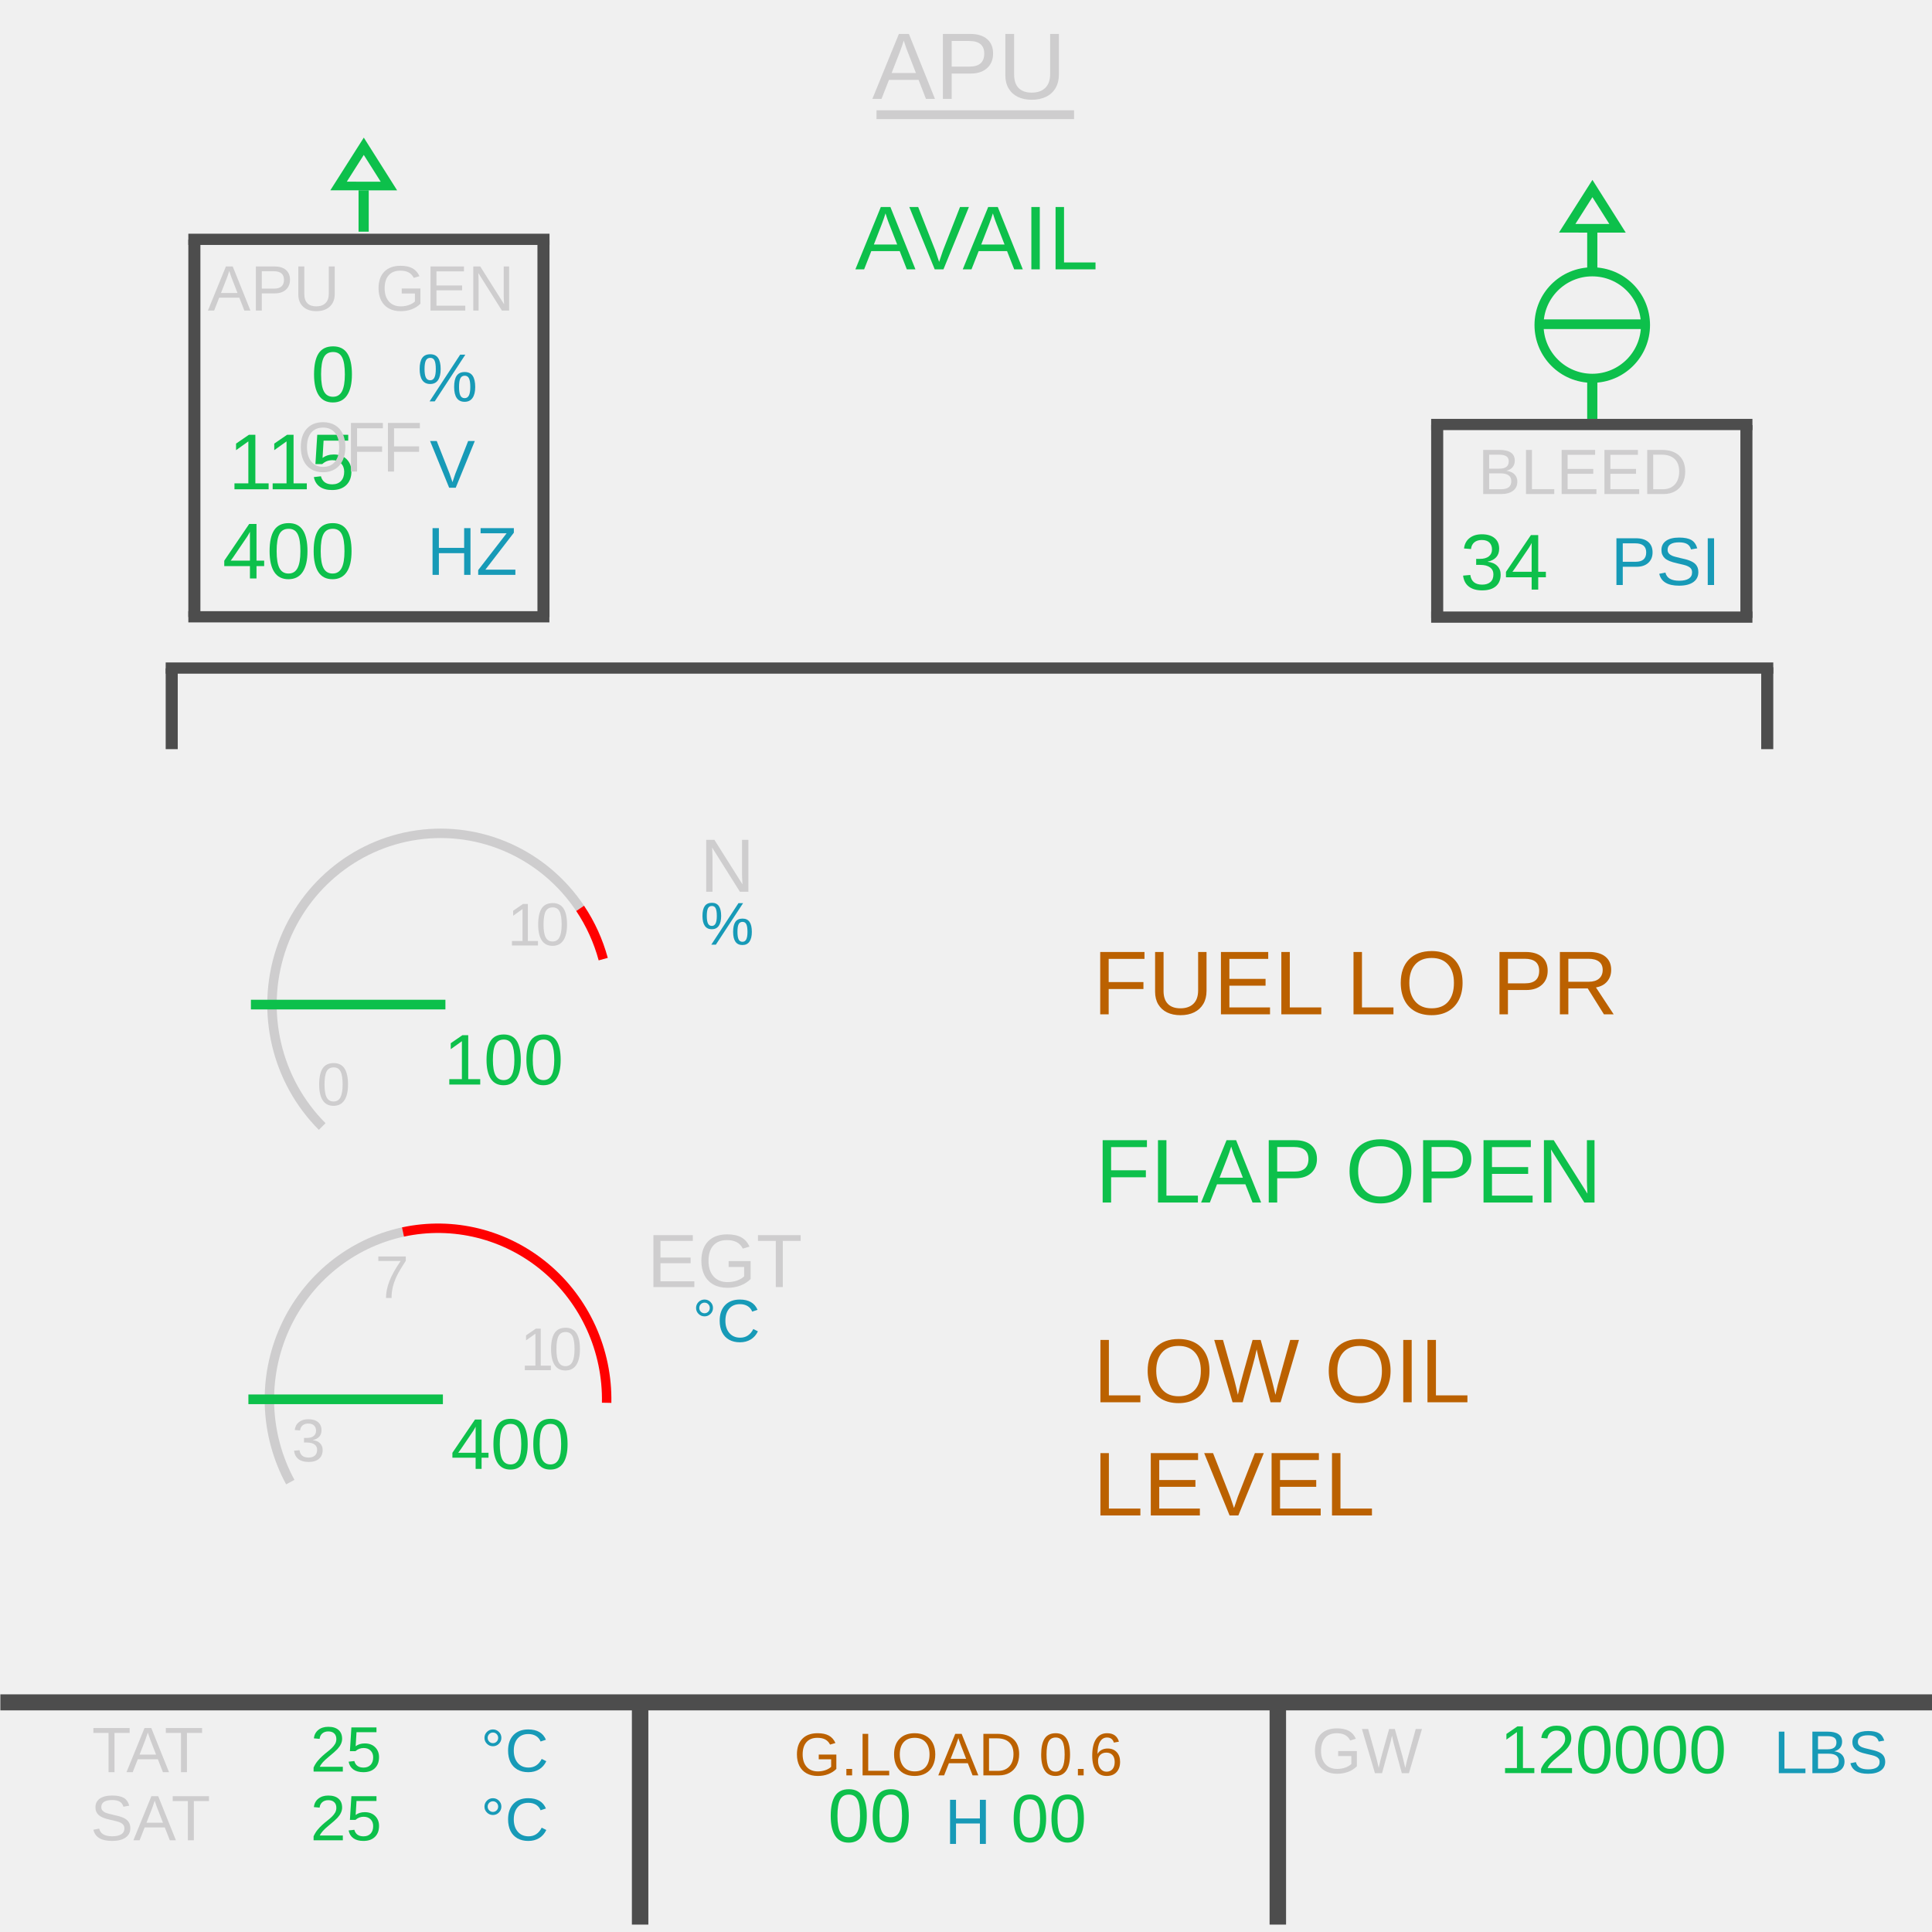
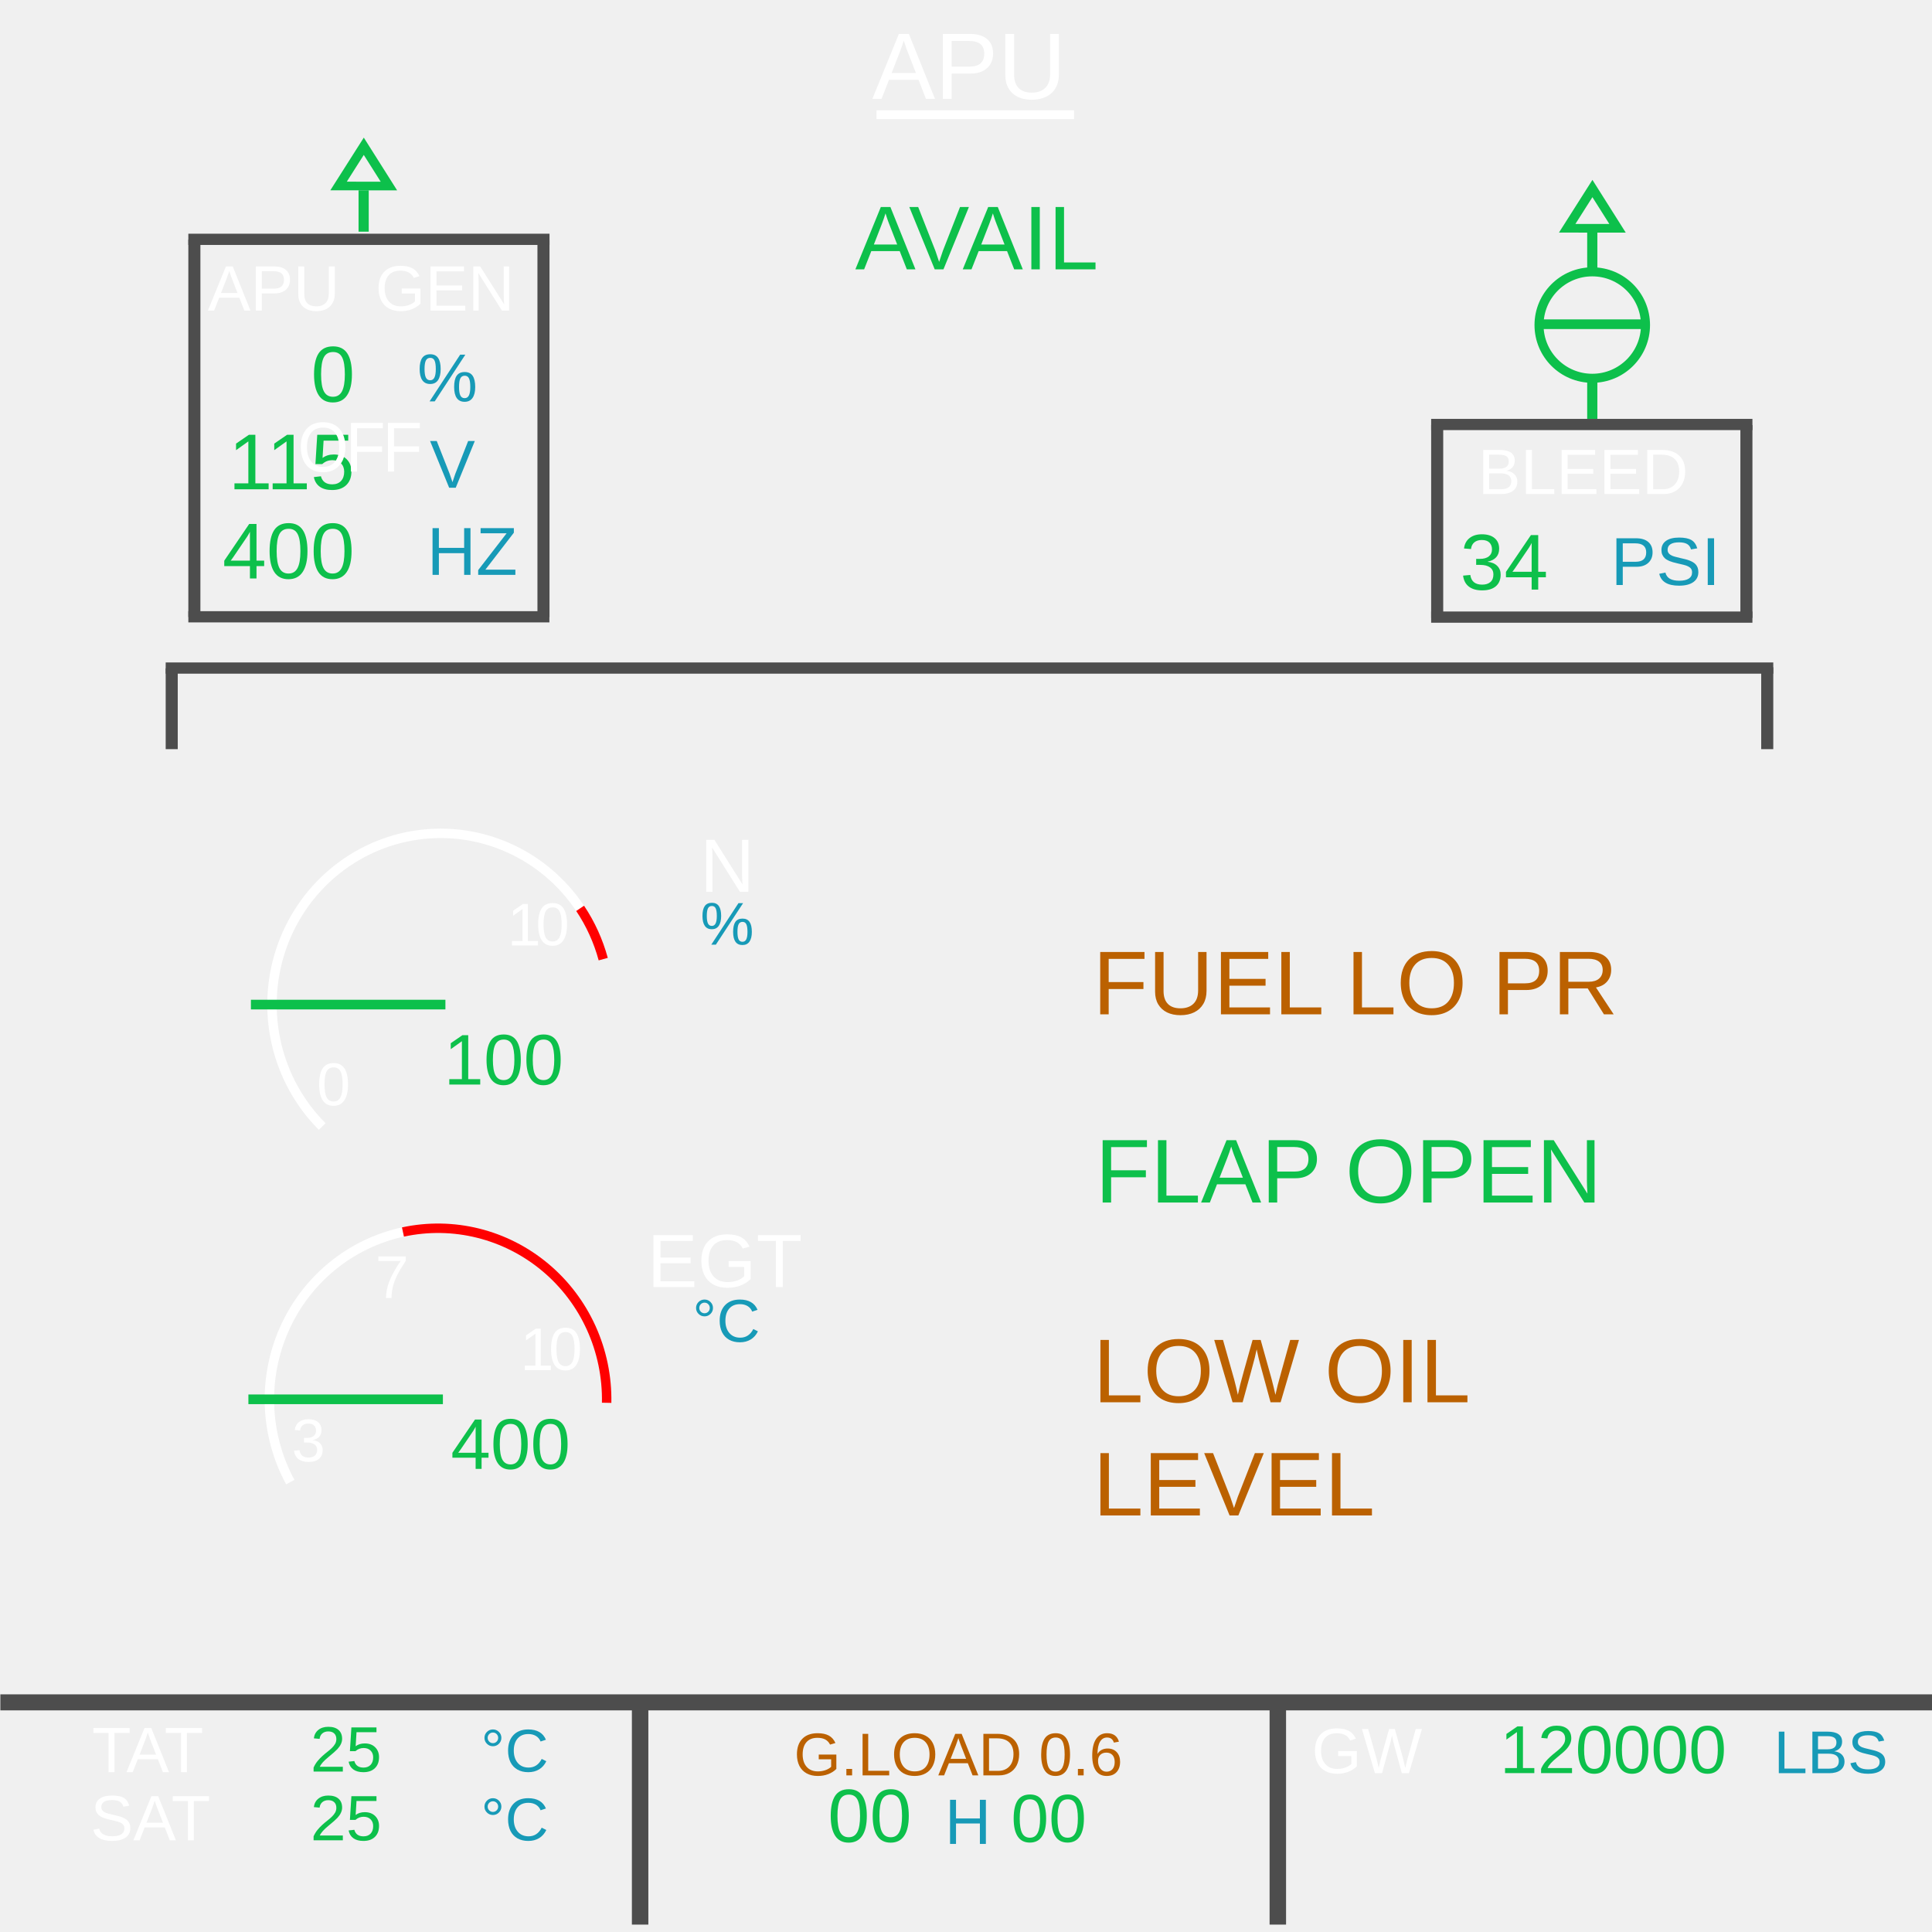
<svg xmlns="http://www.w3.org/2000/svg" width="1024pt" height="1024pt" viewBox="0 0 1024 1024" version="1.1" id="svg2">
  <defs id="defs373" />
  <g id="g913">
    <rect y="898.036" x="0.192" height="8.497" width="1023.902" id="rect3952" style="fill:#4d4d4d;fill-opacity:1" />
    <rect y="902.733" x="334.912" height="117.34" width="8.725" id="rect3956" style="fill:#4d4d4d;fill-opacity:1" />
    <rect style="fill:#4d4d4d;fill-opacity:1" id="rect4168" width="8.725" height="117.34" x="672.912" y="902.733" />
  </g>
  <text xml:space="preserve" style="font-style:normal;font-weight:normal;line-height:0%;font-family:'Liberation Sans';letter-spacing:0px;word-spacing:0px;fill:#179ab7;fill-opacity:1;stroke:none;stroke-width:1px;stroke-linecap:butt;stroke-linejoin:miter;stroke-opacity:1" x="500.752" y="977.318" id="text6232">
    <tspan id="tspan3726-1-4-5-7" x="500.752" y="977.318" style="font-style:normal;font-variant:normal;font-weight:normal;font-stretch:normal;font-size:34px;line-height:1.25;font-family:'Liberation Sans';-inkscape-font-specification:'Liberation Sans';fill:#179ab7;fill-opacity:1">H</tspan>
  </text>
  <text xml:space="preserve" style="font-style:normal;font-weight:normal;line-height:0%;font-family:'Liberation Sans';letter-spacing:0px;word-spacing:0px;fill:#179ab7;fill-opacity:1;stroke:none;stroke-width:1px;stroke-linecap:butt;stroke-linejoin:miter;stroke-opacity:1" x="254.868" y="938.986" id="text6233">
    <tspan id="tspan3726-1-4-5-3" x="254.868" y="938.986" style="font-style:normal;font-variant:normal;font-weight:normal;font-stretch:normal;font-size:32px;line-height:1.25;font-family:'Liberation Sans';-inkscape-font-specification:'Liberation Sans';fill:#179ab7;fill-opacity:1">°C</tspan>
  </text>
  <text xml:space="preserve" style="font-style:normal;font-weight:normal;line-height:0%;font-family:'Liberation Sans';letter-spacing:0px;word-spacing:0px;fill:#179ab7;fill-opacity:1;stroke:none;stroke-width:1px;stroke-linecap:butt;stroke-linejoin:miter;stroke-opacity:1" x="940.18" y="939.824" id="GW-weight-unit">
    <tspan id="tspan3726-1-4-5-7-7" x="940.18" y="939.824" style="font-style:normal;font-variant:normal;font-weight:normal;font-stretch:normal;font-size:32px;line-height:1.25;font-family:'Liberation Sans';-inkscape-font-specification:'Liberation Sans';fill:#179ab7;fill-opacity:1">LBS</tspan>
  </text>
  <text xml:space="preserve" style="font-style:normal;font-weight:normal;line-height:0%;font-family:'Liberation Sans';letter-spacing:0px;word-spacing:0px;fill:#000000;fill-opacity:1;stroke:none;stroke-width:1px;stroke-linecap:butt;stroke-linejoin:miter;stroke-opacity:1" x="695.25" y="939.804" id="text3912">
-     <tspan id="tspan3914" x="695.25" y="939.804" style="font-style:normal;font-variant:normal;font-weight:normal;font-stretch:normal;font-size:34px;line-height:1.25;font-family:'Liberation Sans';-inkscape-font-specification:'Liberation Sans';fill:#cecdce">GW</tspan>
+     <tspan id="tspan3914" x="695.25" y="939.804" style="font-style:normal;font-variant:normal;font-weight:normal;font-stretch:normal;font-size:34px;line-height:1.25;font-family:'Liberation Sans';-inkscape-font-specification:'Liberation Sans';fill:#ffffff">GW</tspan>
  </text>
  <text xml:space="preserve" style="font-style:normal;font-weight:normal;line-height:0%;font-family:'Liberation Sans';letter-spacing:0px;word-spacing:0px;fill:#000000;fill-opacity:1;stroke:none;stroke-width:1px;stroke-linecap:butt;stroke-linejoin:miter;stroke-opacity:1" x="48.732" y="939.298" id="text6235">
-     <tspan id="tspan3914-9" x="48.732" y="939.298" style="font-style:normal;font-variant:normal;font-weight:normal;font-stretch:normal;font-size:34px;line-height:1.25;font-family:'Liberation Sans';-inkscape-font-specification:'Liberation Sans';fill:#cecdce">TAT</tspan>
+     <tspan id="tspan3914-9" x="48.732" y="939.298" style="font-style:normal;font-variant:normal;font-weight:normal;font-stretch:normal;font-size:34px;line-height:1.25;font-family:'Liberation Sans';-inkscape-font-specification:'Liberation Sans';fill:#ffffff">TAT</tspan>
  </text>
  <text xml:space="preserve" style="font-style:normal;font-weight:normal;line-height:0%;font-family:'Liberation Sans';letter-spacing:0px;word-spacing:0px;fill:#000000;fill-opacity:1;stroke:none;stroke-width:1px;stroke-linecap:butt;stroke-linejoin:miter;stroke-opacity:1" x="47.952" y="975.403" id="text6236">
-     <tspan id="tspan3914-9-4" x="47.952" y="975.403" style="font-style:normal;font-variant:normal;font-weight:normal;font-stretch:normal;font-size:34px;line-height:1.25;font-family:'Liberation Sans';-inkscape-font-specification:'Liberation Sans';fill:#cecdce">SAT</tspan>
+     <tspan id="tspan3914-9-4" x="47.952" y="975.403" style="font-style:normal;font-variant:normal;font-weight:normal;font-stretch:normal;font-size:34px;line-height:1.25;font-family:'Liberation Sans';-inkscape-font-specification:'Liberation Sans';fill:#ffffff">SAT</tspan>
  </text>
  <text xml:space="preserve" style="font-style:normal;font-weight:normal;line-height:0%;font-family:'Liberation Sans';text-align:end;letter-spacing:0px;word-spacing:0px;text-anchor:end;fill:#000000;fill-opacity:1;stroke:none;stroke-width:1px;stroke-linecap:butt;stroke-linejoin:miter;stroke-opacity:1" x="212.326" y="938.966" id="TAT">
    <tspan id="tspan5151-5-7-1" x="212.326" y="938.966" style="font-style:normal;font-variant:normal;font-weight:normal;font-stretch:normal;font-size:34px;line-height:1.25;font-family:'Liberation Sans';-inkscape-font-specification:'Liberation Sans';text-align:end;text-anchor:end;fill:#0dc04b">25</tspan>
  </text>
  <text xml:space="preserve" style="font-style:normal;font-weight:normal;line-height:0%;font-family:'Liberation Sans';text-align:end;letter-spacing:0px;word-spacing:0px;text-anchor:end;fill:#000000;fill-opacity:1;stroke:none;stroke-width:1px;stroke-linecap:butt;stroke-linejoin:miter;stroke-opacity:1" x="212.326" y="975.404" id="SAT">
    <tspan id="tspan5151-5-7-1-0" x="212.326" y="975.404" style="font-style:normal;font-variant:normal;font-weight:normal;font-stretch:normal;font-size:34px;line-height:1.25;font-family:'Liberation Sans';-inkscape-font-specification:'Liberation Sans';text-align:end;text-anchor:end;fill:#0dc04b">25</tspan>
  </text>
  <text xml:space="preserve" style="font-style:normal;font-weight:normal;line-height:0%;font-family:'Liberation Sans';text-align:end;letter-spacing:0px;word-spacing:0px;text-anchor:end;fill:#000000;fill-opacity:1;stroke:none;stroke-width:1px;stroke-linecap:butt;stroke-linejoin:miter;stroke-opacity:1" x="925.09" y="939.785" id="GW">
    <tspan id="tspan5151-5-7-1-9" x="925.09" y="939.785" style="font-style:normal;font-variant:normal;font-weight:normal;font-stretch:normal;font-size:36px;line-height:1.25;font-family:'Liberation Sans';-inkscape-font-specification:'Liberation Sans';text-align:end;text-anchor:end;fill:#0dc04b">120000</tspan>
  </text>
  <text id="text4170" y="975.424" x="254.868" style="font-style:normal;font-weight:normal;line-height:0%;font-family:'Liberation Sans';letter-spacing:0px;word-spacing:0px;fill:#179ab7;fill-opacity:1;stroke:none;stroke-width:1px;stroke-linecap:butt;stroke-linejoin:miter;stroke-opacity:1" xml:space="preserve">
    <tspan style="font-style:normal;font-variant:normal;font-weight:normal;font-stretch:normal;font-size:32px;line-height:1.25;font-family:'Liberation Sans';-inkscape-font-specification:'Liberation Sans';fill:#179ab7;fill-opacity:1" y="975.424" x="254.868" id="tspan4172">°C</tspan>
  </text>
  <text id="UTCh" y="976.252" x="465.991" style="font-style:normal;font-weight:normal;line-height:0%;font-family:'Liberation Sans';text-align:center;letter-spacing:0px;word-spacing:0px;text-anchor:middle;fill:#000000;fill-opacity:1;stroke:none;stroke-width:1px;stroke-linecap:butt;stroke-linejoin:miter;stroke-opacity:1" xml:space="preserve">
    <tspan style="font-style:normal;font-variant:normal;font-weight:normal;font-stretch:normal;font-size:40px;line-height:1.25;font-family:'Liberation Sans';-inkscape-font-specification:'Liberation Sans';text-align:center;text-anchor:middle;fill:#0dc04b" y="976.252" x="465.991" id="tspan4176">00</tspan>
  </text>
  <text xml:space="preserve" style="font-style:normal;font-weight:normal;line-height:0%;font-family:'Liberation Sans';text-align:center;letter-spacing:0px;word-spacing:0px;text-anchor:middle;fill:#000000;fill-opacity:1;stroke:none;stroke-width:1px;stroke-linecap:butt;stroke-linejoin:miter;stroke-opacity:1" x="512.932" y="940.985" id="GLoad">
    <tspan id="tspan861" x="512.932" y="940.985" style="font-style:normal;font-variant:normal;font-weight:normal;font-stretch:normal;font-size:32px;line-height:1.25;font-family:'Liberation Sans';-inkscape-font-specification:'Liberation Sans';text-align:center;text-anchor:middle;fill:#bb6100;fill-opacity:1">G.LOAD 0.6</tspan>
  </text>
  <text xml:space="preserve" style="font-style:normal;font-weight:normal;line-height:0%;font-family:'Liberation Sans';text-align:center;letter-spacing:0px;word-spacing:0px;text-anchor:middle;fill:#000000;fill-opacity:1;stroke:none;stroke-width:1px;stroke-linecap:butt;stroke-linejoin:miter;stroke-opacity:1" x="560.885" y="976.252" id="UTCm">
    <tspan id="tspan4180" x="560.885" y="976.252" style="font-style:normal;font-variant:normal;font-weight:normal;font-stretch:normal;font-size:36px;line-height:1.25;font-family:'Liberation Sans';-inkscape-font-specification:'Liberation Sans';text-align:center;text-anchor:middle;fill:#0dc04b">00</tspan>
  </text>
  <text xml:space="preserve" style="font-style:normal;font-weight:normal;line-height:0%;font-family:'Liberation Sans';letter-spacing:0px;word-spacing:0px;fill:#000000;fill-opacity:1;stroke:none;stroke-width:1px;stroke-linecap:butt;stroke-linejoin:miter;stroke-opacity:1" x="518.692" y="52.393" id="PageTitleAPU">
-     <tspan id="tspan3716" x="518.692" y="52.393" style="font-style:normal;font-variant:normal;font-weight:normal;font-stretch:normal;font-size:50px;line-height:1.25;font-family:'Liberation Sans';-inkscape-font-specification:'Liberation Sans';text-align:center;text-anchor:middle;fill:#cecdce">APU</tspan>
+     <tspan id="tspan3716" x="518.692" y="52.393" style="font-style:normal;font-variant:normal;font-weight:normal;font-stretch:normal;font-size:50px;line-height:1.25;font-family:'Liberation Sans';-inkscape-font-specification:'Liberation Sans';text-align:center;text-anchor:middle;fill:#ffffff">APU</tspan>
  </text>
-   <rect style="fill:#cecdce;fill-opacity:1" id="PageTitleAPU2" width="104.695" height="4.678" x="464.575" y="58.461" />
+   <rect style="fill:#ffffff;fill-opacity:1" id="PageTitleAPU2" width="104.695" height="4.678" x="464.575" y="58.461" />
  <text xml:space="preserve" style="font-style:normal;font-weight:normal;line-height:0%;font-family:'Liberation Sans';letter-spacing:0px;word-spacing:0px;fill:#000000;fill-opacity:1;stroke:none;stroke-width:1px;stroke-linecap:butt;stroke-linejoin:miter;stroke-opacity:1" x="196.372" y="164.61" id="APUGentext">
-     <tspan id="tspan3722" x="196.372" y="164.61" style="font-style:normal;font-variant:normal;font-weight:normal;font-stretch:normal;font-size:34px;line-height:1.25;font-family:'Liberation Sans';-inkscape-font-specification:'Liberation Sans';text-align:center;text-anchor:middle;fill:#cecdce">APU  GEN</tspan>
+     <tspan id="tspan3722" x="196.372" y="164.61" style="font-style:normal;font-variant:normal;font-weight:normal;font-stretch:normal;font-size:34px;line-height:1.25;font-family:'Liberation Sans';-inkscape-font-specification:'Liberation Sans';text-align:center;text-anchor:middle;fill:#ffffff">APU  GEN</tspan>
  </text>
  <text xml:space="preserve" style="font-style:normal;font-weight:normal;line-height:0%;font-family:'Liberation Sans';letter-spacing:0px;word-spacing:0px;fill:#179ab7;fill-opacity:1;stroke:none;stroke-width:1px;stroke-linecap:butt;stroke-linejoin:miter;stroke-opacity:1" x="221.142" y="212.746" id="text3724">
    <tspan id="tspan3726" x="221.142" y="212.746" style="font-style:normal;font-variant:normal;font-weight:normal;font-stretch:normal;font-size:36px;line-height:1.25;font-family:'Liberation Sans';-inkscape-font-specification:'Liberation Sans';fill:#179ab7;fill-opacity:1">%</tspan>
  </text>
  <text xml:space="preserve" style="font-style:normal;font-weight:normal;line-height:0%;font-family:'Liberation Sans';letter-spacing:0px;word-spacing:0px;fill:#179ab7;fill-opacity:1;stroke:none;stroke-width:1px;stroke-linecap:butt;stroke-linejoin:miter;stroke-opacity:1" x="227.796" y="258.512" id="text3728">
    <tspan id="tspan3730" x="227.796" y="258.512" style="font-style:normal;font-variant:normal;font-weight:normal;font-stretch:normal;font-size:36px;line-height:1.25;font-family:'Liberation Sans';-inkscape-font-specification:'Liberation Sans';fill:#179ab7;fill-opacity:1">V</tspan>
  </text>
  <text xml:space="preserve" style="font-style:normal;font-weight:normal;line-height:0%;font-family:'Liberation Sans';letter-spacing:0px;word-spacing:0px;fill:#179ab7;fill-opacity:1;stroke:none;stroke-width:1px;stroke-linecap:butt;stroke-linejoin:miter;stroke-opacity:1" x="226.305" y="304.678" id="text3732">
    <tspan id="tspan3734" x="226.305" y="304.678" style="font-style:normal;font-variant:normal;font-weight:normal;font-stretch:normal;font-size:36px;line-height:1.25;font-family:'Liberation Sans';-inkscape-font-specification:'Liberation Sans';fill:#179ab7;fill-opacity:1">HZ</tspan>
  </text>
  <text xml:space="preserve" style="font-style:normal;font-weight:normal;line-height:0%;font-family:'Liberation Sans';letter-spacing:0px;word-spacing:0px;fill:#179ab7;fill-opacity:1;stroke:none;stroke-width:1px;stroke-linecap:butt;stroke-linejoin:miter;stroke-opacity:1" x="371.18" y="500.702" id="text3724-2">
    <tspan id="tspan3726-1" x="371.18" y="500.702" style="font-style:normal;font-variant:normal;font-weight:normal;font-stretch:normal;font-size:32px;line-height:1.25;font-family:'Liberation Sans';-inkscape-font-specification:'Liberation Sans';fill:#179ab7;fill-opacity:1">%</tspan>
  </text>
  <text xml:space="preserve" style="font-style:normal;font-weight:normal;line-height:0%;font-family:'Liberation Sans';letter-spacing:0px;word-spacing:0px;fill:#000000;fill-opacity:1;stroke:none;stroke-width:1px;stroke-linecap:butt;stroke-linejoin:miter;stroke-opacity:1" x="371.026" y="472.651" id="text3754">
-     <tspan id="tspan3756" x="371.026" y="472.651" style="font-style:normal;font-variant:normal;font-weight:normal;font-stretch:normal;font-size:40px;line-height:1.25;font-family:'Liberation Sans';-inkscape-font-specification:'Liberation Sans';fill:#cecdce">N</tspan>
+     <tspan id="tspan3756" x="371.026" y="472.651" style="font-style:normal;font-variant:normal;font-weight:normal;font-stretch:normal;font-size:40px;line-height:1.25;font-family:'Liberation Sans';-inkscape-font-specification:'Liberation Sans';fill:#ffffff">N</tspan>
  </text>
  <text xml:space="preserve" style="font-style:normal;font-weight:normal;line-height:0%;font-family:'Liberation Sans';letter-spacing:0px;word-spacing:0px;fill:#000000;fill-opacity:1;stroke:none;stroke-width:1px;stroke-linecap:butt;stroke-linejoin:miter;stroke-opacity:1" x="343.047" y="682.175" id="text3754-8">
-     <tspan id="tspan3756-0" x="343.047" y="682.175" style="font-style:normal;font-variant:normal;font-weight:normal;font-stretch:normal;font-size:40px;line-height:1.25;font-family:'Liberation Sans';-inkscape-font-specification:'Liberation Sans';fill:#cecdce">EGT</tspan>
+     <tspan id="tspan3756-0" x="343.047" y="682.175" style="font-style:normal;font-variant:normal;font-weight:normal;font-stretch:normal;font-size:40px;line-height:1.25;font-family:'Liberation Sans';-inkscape-font-specification:'Liberation Sans';fill:#ffffff">EGT</tspan>
  </text>
  <text xml:space="preserve" style="font-style:normal;font-weight:normal;line-height:0%;font-family:'Liberation Sans';letter-spacing:0px;word-spacing:0px;fill:#179ab7;fill-opacity:1;stroke:none;stroke-width:1px;stroke-linecap:butt;stroke-linejoin:miter;stroke-opacity:1" x="367.024" y="711.133" id="text3724-2-2-6-4-8">
    <tspan id="tspan3726-1-4-5-3-5" x="367.024" y="711.133" style="font-style:normal;font-variant:normal;font-weight:normal;font-stretch:normal;font-size:32px;line-height:1.25;font-family:'Liberation Sans';-inkscape-font-specification:'Liberation Sans';fill:#179ab7;fill-opacity:1">°C</tspan>
  </text>
  <text xml:space="preserve" style="font-style:normal;font-weight:normal;line-height:0%;font-family:'Liberation Sans';letter-spacing:0px;word-spacing:0px;fill:#000000;fill-opacity:1;stroke:none;stroke-width:1px;stroke-linecap:butt;stroke-linejoin:miter;stroke-opacity:1" x="844.077" y="261.855" id="text3720-7">
-     <tspan id="tspan3722-0" x="844.077" y="261.855" style="font-style:normal;font-variant:normal;font-weight:normal;font-stretch:normal;font-size:34px;line-height:1.25;font-family:'Liberation Sans';-inkscape-font-specification:'Liberation Sans';text-align:center;text-anchor:middle;fill:#cecdce">BLEED</tspan>
+     <tspan id="tspan3722-0" x="844.077" y="261.855" style="font-style:normal;font-variant:normal;font-weight:normal;font-stretch:normal;font-size:34px;line-height:1.25;font-family:'Liberation Sans';-inkscape-font-specification:'Liberation Sans';text-align:center;text-anchor:middle;fill:#ffffff">BLEED</tspan>
  </text>
  <text xml:space="preserve" style="font-style:normal;font-weight:normal;line-height:0%;font-family:'Liberation Sans';letter-spacing:0px;word-spacing:0px;fill:#179ab7;fill-opacity:1;stroke:none;stroke-width:1px;stroke-linecap:butt;stroke-linejoin:miter;stroke-opacity:1" x="853.791" y="310.062" id="text3728-3">
    <tspan id="tspan3730-0" x="853.791" y="310.062" style="font-style:normal;font-variant:normal;font-weight:normal;font-stretch:normal;font-size:36px;line-height:1.25;font-family:'Liberation Sans';-inkscape-font-specification:'Liberation Sans';fill:#179ab7;fill-opacity:1">PSI</tspan>
  </text>
  <text xml:space="preserve" style="font-style:normal;font-weight:normal;line-height:0%;font-family:'Liberation Sans';letter-spacing:0px;word-spacing:0px;fill:#000000;fill-opacity:1;stroke:none;stroke-width:1px;stroke-linecap:butt;stroke-linejoin:miter;stroke-opacity:1" x="268.903" y="501.143" id="text3754-1">
-     <tspan id="tspan3756-4" x="268.903" y="501.143" style="font-style:normal;font-variant:normal;font-weight:normal;font-stretch:normal;font-size:32px;line-height:1.25;font-family:'Liberation Sans';-inkscape-font-specification:'Liberation Sans';letter-spacing:0px;word-spacing:0px;fill:#cecdce" dx="0" dy="0">1</tspan>
+     <tspan id="tspan3756-4" x="268.903" y="501.143" style="font-style:normal;font-variant:normal;font-weight:normal;font-stretch:normal;font-size:32px;line-height:1.25;font-family:'Liberation Sans';-inkscape-font-specification:'Liberation Sans';letter-spacing:0px;word-spacing:0px;fill:#ffffff" dx="0" dy="0">1</tspan>
  </text>
  <text xml:space="preserve" style="font-style:normal;font-weight:normal;line-height:0%;font-family:'Liberation Sans';letter-spacing:0px;word-spacing:0px;fill:#000000;fill-opacity:1;stroke:none;stroke-width:1px;stroke-linecap:butt;stroke-linejoin:miter;stroke-opacity:1" x="283.997" y="501" id="text3754-1-3">
-     <tspan id="tspan3756-4-2" x="283.997" y="501" style="font-style:normal;font-variant:normal;font-weight:normal;font-stretch:normal;font-size:32px;line-height:1.25;font-family:'Liberation Sans';-inkscape-font-specification:'Liberation Sans';letter-spacing:0px;word-spacing:0px;fill:#cecdce">0</tspan>
+     <tspan id="tspan3756-4-2" x="283.997" y="501" style="font-style:normal;font-variant:normal;font-weight:normal;font-stretch:normal;font-size:32px;line-height:1.25;font-family:'Liberation Sans';-inkscape-font-specification:'Liberation Sans';letter-spacing:0px;word-spacing:0px;fill:#ffffff">0</tspan>
  </text>
  <text xml:space="preserve" style="font-style:normal;font-weight:normal;line-height:0%;font-family:'Liberation Sans';letter-spacing:0px;word-spacing:0px;fill:#000000;fill-opacity:1;stroke:none;stroke-width:1px;stroke-linecap:butt;stroke-linejoin:miter;stroke-opacity:1" x="275.736" y="726.214" id="text3754-1-9">
-     <tspan id="tspan3756-4-24" x="275.736" y="726.214" style="font-style:normal;font-variant:normal;font-weight:normal;font-stretch:normal;font-size:32px;line-height:1.25;font-family:'Liberation Sans';-inkscape-font-specification:'Liberation Sans';letter-spacing:0px;word-spacing:0px;fill:#cecdce" dx="0" dy="0">1</tspan>
+     <tspan id="tspan3756-4-24" x="275.736" y="726.214" style="font-style:normal;font-variant:normal;font-weight:normal;font-stretch:normal;font-size:32px;line-height:1.25;font-family:'Liberation Sans';-inkscape-font-specification:'Liberation Sans';letter-spacing:0px;word-spacing:0px;fill:#ffffff" dx="0" dy="0">1</tspan>
  </text>
  <text xml:space="preserve" style="font-style:normal;font-weight:normal;line-height:0%;font-family:'Liberation Sans';letter-spacing:0px;word-spacing:0px;fill:#000000;fill-opacity:1;stroke:none;stroke-width:1px;stroke-linecap:butt;stroke-linejoin:miter;stroke-opacity:1" x="290.83" y="726.071" id="text3754-1-3-8">
-     <tspan id="tspan3756-4-2-3" x="290.83" y="726.071" style="font-style:normal;font-variant:normal;font-weight:normal;font-stretch:normal;font-size:32px;line-height:1.25;font-family:'Liberation Sans';-inkscape-font-specification:'Liberation Sans';letter-spacing:0px;word-spacing:0px;fill:#cecdce">0</tspan>
+     <tspan id="tspan3756-4-2-3" x="290.83" y="726.071" style="font-style:normal;font-variant:normal;font-weight:normal;font-stretch:normal;font-size:32px;line-height:1.25;font-family:'Liberation Sans';-inkscape-font-specification:'Liberation Sans';letter-spacing:0px;word-spacing:0px;fill:#ffffff">0</tspan>
  </text>
  <text xml:space="preserve" style="font-style:normal;font-weight:normal;line-height:0%;font-family:'Liberation Sans';letter-spacing:0px;word-spacing:0px;fill:#000000;fill-opacity:1;stroke:none;stroke-width:1px;stroke-linecap:butt;stroke-linejoin:miter;stroke-opacity:1" x="198.888" y="687.966" id="text3754-1-9-2">
-     <tspan id="tspan3756-4-24-6" x="198.888" y="687.966" style="font-style:normal;font-variant:normal;font-weight:normal;font-stretch:normal;font-size:32px;line-height:1.25;font-family:'Liberation Sans';-inkscape-font-specification:'Liberation Sans';letter-spacing:0px;word-spacing:0px;fill:#cecdce">7</tspan>
+     <tspan id="tspan3756-4-24-6" x="198.888" y="687.966" style="font-style:normal;font-variant:normal;font-weight:normal;font-stretch:normal;font-size:32px;line-height:1.25;font-family:'Liberation Sans';-inkscape-font-specification:'Liberation Sans';letter-spacing:0px;word-spacing:0px;fill:#ffffff">7</tspan>
  </text>
  <text xml:space="preserve" style="font-style:normal;font-weight:normal;line-height:0%;font-family:'Liberation Sans';letter-spacing:0px;word-spacing:0px;fill:#000000;fill-opacity:1;stroke:none;stroke-width:1px;stroke-linecap:butt;stroke-linejoin:miter;stroke-opacity:1" x="167.909" y="585.8" id="text3754-1-3-4">
-     <tspan id="tspan3756-4-2-9" x="167.909" y="585.8" style="font-style:normal;font-variant:normal;font-weight:normal;font-stretch:normal;font-size:32px;line-height:1.25;font-family:'Liberation Sans';-inkscape-font-specification:'Liberation Sans';letter-spacing:0px;word-spacing:0px;fill:#cecdce">0</tspan>
+     <tspan id="tspan3756-4-2-9" x="167.909" y="585.8" style="font-style:normal;font-variant:normal;font-weight:normal;font-stretch:normal;font-size:32px;line-height:1.25;font-family:'Liberation Sans';-inkscape-font-specification:'Liberation Sans';letter-spacing:0px;word-spacing:0px;fill:#ffffff">0</tspan>
  </text>
  <text xml:space="preserve" style="font-style:normal;font-weight:normal;line-height:0%;font-family:'Liberation Sans';letter-spacing:0px;word-spacing:0px;fill:#000000;fill-opacity:1;stroke:none;stroke-width:1px;stroke-linecap:butt;stroke-linejoin:miter;stroke-opacity:1" x="154.62" y="774.555" id="text3754-1-9-2-1">
-     <tspan id="tspan3756-4-24-6-8" x="154.62" y="774.555" style="font-style:normal;font-variant:normal;font-weight:normal;font-stretch:normal;font-size:32px;line-height:1.25;font-family:'Liberation Sans';-inkscape-font-specification:'Liberation Sans';letter-spacing:0px;word-spacing:0px;fill:#cecdce">3</tspan>
+     <tspan id="tspan3756-4-24-6-8" x="154.62" y="774.555" style="font-style:normal;font-variant:normal;font-weight:normal;font-stretch:normal;font-size:32px;line-height:1.25;font-family:'Liberation Sans';-inkscape-font-specification:'Liberation Sans';letter-spacing:0px;word-spacing:0px;fill:#ffffff">3</tspan>
  </text>
  <g id="g3449">
    <rect y="351.112" x="87.817" height="5.951" width="852.052" id="rect3952-8" style="fill:#4d4d4d;fill-opacity:1" />
    <rect y="354.228" x="87.819" height="42.838" width="6.392" id="rect3956-8" style="fill:#4d4d4d;fill-opacity:1" />
    <rect y="353.664" x="933.476" height="43.404" width="6.392" id="rect3956-8-6" style="fill:#4d4d4d;fill-opacity:1" />
  </g>
  <g id="APUGenbox">
    <rect y="123.871" x="99.824" height="5.954" width="191.428" id="rect3952-8-5" style="fill:#4d4d4d;fill-opacity:1" />
    <rect y="126.99" x="99.826" height="200.064" width="6.392" id="rect3956-8-3" style="fill:#4d4d4d;fill-opacity:1" />
    <rect y="323.936" x="99.825" height="5.954" width="191.363" id="rect3952-8-5-7" style="fill:#4d4d4d;fill-opacity:1" />
    <rect y="127.277" x="284.86" height="199.781" width="6.392" id="rect3956-8-3-3" style="fill:#4d4d4d;fill-opacity:1" />
  </g>
-   <path style="fill:none;fill-opacity:1;stroke:#cecdce;stroke-width:5;stroke-linecap:butt;stroke-linejoin:miter;stroke-miterlimit:4;stroke-dasharray:none;stroke-opacity:1" d="m 170.769,597.074 c -24.221,-24.267 -32.775,-60.393 -22.065,-93.189 10.71,-32.796 38.825,-56.574 72.525,-61.334 33.7,-4.761 67.139,10.321 86.256,38.903" id="APUN-scale" />
+   <path style="fill:none;fill-opacity:1;stroke:#ffffff;stroke-width:5;stroke-linecap:butt;stroke-linejoin:miter;stroke-miterlimit:4;stroke-dasharray:none;stroke-opacity:1" d="m 170.769,597.074 c -24.221,-24.267 -32.775,-60.393 -22.065,-93.189 10.71,-32.796 38.825,-56.574 72.525,-61.334 33.7,-4.761 67.139,10.321 86.256,38.903" id="APUN-scale" />
  <path style="fill:none;fill-opacity:1;stroke:#ff0000;stroke-width:5;stroke-linecap:butt;stroke-linejoin:miter;stroke-miterlimit:4;stroke-dasharray:none;stroke-opacity:1" d="m 307.481,481.446 c 5.505,8.229 9.641,17.321 12.242,26.913" id="APUN-scale2" />
-   <path style="fill:none;fill-opacity:1;stroke:#cecdce;stroke-width:5;stroke-linecap:butt;stroke-linejoin:miter;stroke-miterlimit:4;stroke-dasharray:none;stroke-opacity:1" d="m 153.859,785.546 c -13.641,-25.167 -14.745,-55.407 -2.977,-81.531 11.768,-26.124 35.019,-45.049 62.688,-51.026" id="APUEGT-scale" />
+   <path style="fill:none;fill-opacity:1;stroke:#ffffff;stroke-width:5;stroke-linecap:butt;stroke-linejoin:miter;stroke-miterlimit:4;stroke-dasharray:none;stroke-opacity:1" d="m 153.859,785.546 c -13.641,-25.167 -14.745,-55.407 -2.977,-81.531 11.768,-26.124 35.019,-45.049 62.688,-51.026" id="APUEGT-scale" />
  <path style="fill:none;fill-opacity:1;stroke:#ff0000;stroke-width:5;stroke-linecap:butt;stroke-linejoin:miter;stroke-miterlimit:4;stroke-dasharray:none;stroke-opacity:1" d="m 213.579,652.988 c 26.671,-5.758 54.472,1.162 75.498,18.793 21.026,17.631 32.978,44.044 32.457,71.729" id="APUEGT-scale2" />
  <g id="g3454">
    <rect y="222.016" x="758.542" height="5.954" width="170.285" id="rect3952-8-5-74" style="fill:#4d4d4d;fill-opacity:1" />
    <rect y="225.134" x="758.544" height="102.393" width="6.392" id="rect3956-8-3-4" style="fill:#4d4d4d;fill-opacity:1" />
    <rect y="324.107" x="758.541" height="5.954" width="170.282" id="rect3952-8-5-7-2" style="fill:#4d4d4d;fill-opacity:1" />
    <rect y="225.281" x="922.437" height="102.249" width="6.392" id="rect3956-8-3-3-6" style="fill:#4d4d4d;fill-opacity:1" />
  </g>
  <rect style="fill:#0dc04b;fill-opacity:1;stroke:none;stroke-width:1;stroke-linecap:butt;stroke-linejoin:miter;stroke-miterlimit:4;stroke-dasharray:none;stroke-opacity:1" id="rect5105" width="5.396" height="21.92" x="841.241" y="200.075" />
  <g id="APUBleedValve">
    <path id="path5107" d="m 872.146,172.29 c 0,15.582 -12.632,28.214 -28.214,28.214 -15.582,0 -28.214,-12.632 -28.214,-28.214 0,-15.582 12.632,-28.214 28.214,-28.214 15.582,0 28.214,12.632 28.214,28.214 z" style="fill:none;fill-opacity:1;stroke:#0dc04b;stroke-width:4.8;stroke-linecap:butt;stroke-linejoin:miter;stroke-miterlimit:4;stroke-dasharray:none;stroke-opacity:1" />
    <rect y="169.283" x="817.613" height="5.12" width="53.196" id="APUBleedValveCrossBar" style="fill:#0dc04b;fill-opacity:1;stroke:none;stroke-width:1;stroke-linecap:butt;stroke-linejoin:miter;stroke-miterlimit:4;stroke-dasharray:none;stroke-opacity:1" />
  </g>
  <g id="APUBleedOnline">
    <rect style="fill:#0dc04b;fill-opacity:1;stroke:none;stroke-width:1;stroke-linecap:butt;stroke-linejoin:miter;stroke-miterlimit:4;stroke-dasharray:none;stroke-opacity:1" id="use5139" width="5.396" height="21.92" x="841.241" y="123.275" />
    <path transform="matrix(1.070229,0,0,0.9755722,-0.2069507,6.732656)" d="m 776.33,117.107 12.494,-21.585 12.446,21.612 z" id="path5145" style="fill:none;fill-opacity:1;stroke:#0dc04b;stroke-width:4.698;stroke-linecap:butt;stroke-linejoin:miter;stroke-miterlimit:4;stroke-dasharray:none;stroke-opacity:1" />
  </g>
  <text xml:space="preserve" style="font-style:normal;font-weight:normal;line-height:0%;font-family:'Liberation Sans';letter-spacing:0px;word-spacing:0px;fill:#000000;fill-opacity:1;stroke:none;stroke-width:1px;stroke-linecap:butt;stroke-linejoin:miter;stroke-opacity:1" x="198.17" y="212.904" id="APUGenLoad">
    <tspan id="tspan5151" x="198.17" y="212.904" style="font-style:normal;font-variant:normal;font-weight:normal;font-stretch:normal;font-size:42px;line-height:1.25;font-family:'Liberation Sans';-inkscape-font-specification:'Liberation Sans';text-align:end;text-anchor:end;fill:#0dc04b">0</tspan>
  </text>
  <text xml:space="preserve" style="font-style:normal;font-weight:normal;line-height:0%;font-family:'Liberation Sans';text-align:end;letter-spacing:0px;word-spacing:0px;text-anchor:end;fill:#000000;fill-opacity:1;stroke:none;stroke-width:1px;stroke-linecap:butt;stroke-linejoin:miter;stroke-opacity:1" x="198.027" y="259.319" id="APUGenVolt">
    <tspan id="tspan5151-0" x="198.027" y="259.319" style="font-style:normal;font-variant:normal;font-weight:normal;font-stretch:normal;font-size:42px;line-height:1.25;font-family:'Liberation Sans';-inkscape-font-specification:'Liberation Sans';text-align:end;text-anchor:end;fill:#0dc04b">115</tspan>
  </text>
  <text xml:space="preserve" style="font-style:normal;font-weight:normal;line-height:0%;font-family:'Liberation Sans';text-align:end;letter-spacing:0px;word-spacing:0px;text-anchor:end;fill:#000000;fill-opacity:1;stroke:none;stroke-width:1px;stroke-linecap:butt;stroke-linejoin:miter;stroke-opacity:1" x="197.966" y="306.594" id="APUGenHz">
    <tspan id="tspan5151-0-2" x="197.966" y="306.594" style="font-style:normal;font-variant:normal;font-weight:normal;font-stretch:normal;font-size:42px;line-height:1.25;font-family:'Liberation Sans';-inkscape-font-specification:'Liberation Sans';text-align:end;text-anchor:end;fill:#0dc04b">400</tspan>
  </text>
  <text xml:space="preserve" style="font-style:normal;font-weight:normal;line-height:0%;font-family:'Liberation Sans';letter-spacing:0px;word-spacing:0px;fill:#000000;fill-opacity:1;stroke:none;stroke-width:1px;stroke-linecap:butt;stroke-linejoin:miter;stroke-opacity:1" x="453.277" y="142.751" id="APUAvail">
    <tspan x="453.277" y="142.751" style="font-style:normal;font-variant:normal;font-weight:normal;font-stretch:normal;font-size:48px;line-height:1.25;font-family:'Liberation Sans';-inkscape-font-specification:'Liberation Sans';fill:#0dc04b" id="tspan5227-3">AVAIL</tspan>
  </text>
  <text xml:space="preserve" style="font-style:normal;font-weight:normal;line-height:0%;font-family:'Liberation Sans';letter-spacing:0px;word-spacing:0px;fill:#000000;fill-opacity:1;stroke:none;stroke-width:1px;stroke-linecap:butt;stroke-linejoin:miter;stroke-opacity:1" x="580.491" y="637.368" id="APUFlapOpen">
    <tspan x="580.491" y="637.368" style="font-style:normal;font-variant:normal;font-weight:normal;font-stretch:normal;font-size:48px;line-height:1.25;font-family:'Liberation Sans';-inkscape-font-specification:'Liberation Sans';fill:#0dc04b" id="tspan5227-3-2">FLAP OPEN</tspan>
  </text>
  <text xml:space="preserve" style="font-style:normal;font-weight:normal;line-height:0%;font-family:'Liberation Sans';text-align:end;letter-spacing:0px;word-spacing:0px;text-anchor:end;fill:#000000;fill-opacity:1;stroke:none;stroke-width:1px;stroke-linecap:butt;stroke-linejoin:miter;stroke-opacity:1" x="308.653" y="574.822" id="APUN">
    <tspan id="tspan5151-5" x="308.653" y="574.822" style="font-style:normal;font-variant:normal;font-weight:normal;font-stretch:normal;font-size:38px;line-height:1.25;font-family:'Liberation Sans';-inkscape-font-specification:'Liberation Sans';text-align:end;text-anchor:end;fill:#0dc04b">100</tspan>
  </text>
  <text xml:space="preserve" style="font-style:normal;font-weight:normal;line-height:0%;font-family:'Liberation Sans';text-align:end;letter-spacing:0px;word-spacing:0px;text-anchor:end;fill:#000000;fill-opacity:1;stroke:none;stroke-width:1px;stroke-linecap:butt;stroke-linejoin:miter;stroke-opacity:1" x="312.309" y="778.532" id="APUEGT">
    <tspan id="tspan5151-5-7" x="312.309" y="778.532" style="font-style:normal;font-variant:normal;font-weight:normal;font-stretch:normal;font-size:38px;line-height:1.25;font-family:'Liberation Sans';-inkscape-font-specification:'Liberation Sans';text-align:end;text-anchor:end;fill:#0dc04b">400</tspan>
  </text>
  <rect style="fill:#0dc04b;fill-opacity:1;stroke:none;stroke-width:1;stroke-linecap:butt;stroke-linejoin:miter;stroke-miterlimit:4;stroke-dasharray:none;stroke-opacity:1" id="APUN-needle" width="103.09" height="5.12" x="132.987" y="529.894" />
  <rect y="739.102" x="131.656" height="5.12" width="103.09" id="APUEGT-needle" style="fill:#0dc04b;fill-opacity:1;stroke:none;stroke-width:1;stroke-linecap:butt;stroke-linejoin:miter;stroke-miterlimit:4;stroke-dasharray:none;stroke-opacity:1" />
  <text xml:space="preserve" style="font-style:normal;font-weight:normal;line-height:0%;font-family:'Liberation Sans';text-align:end;letter-spacing:0px;word-spacing:0px;text-anchor:end;fill:#000000;fill-opacity:1;stroke:none;stroke-width:1px;stroke-linecap:butt;stroke-linejoin:miter;stroke-opacity:1" x="830.584" y="312.504" id="APUBleedPSI">
    <tspan id="tspan5151-3" x="830.584" y="312.504" style="font-style:normal;font-variant:normal;font-weight:normal;font-stretch:normal;font-size:42px;line-height:1.25;font-family:'Liberation Sans';-inkscape-font-specification:'Liberation Sans';text-align:end;text-anchor:end;fill:#0dc04b">34</tspan>
  </text>
  <text xml:space="preserve" style="font-style:normal;font-weight:normal;line-height:0%;font-family:'Liberation Sans';letter-spacing:0px;word-spacing:0px;fill:#000000;fill-opacity:1;stroke:none;stroke-width:1px;stroke-linecap:butt;stroke-linejoin:miter;stroke-opacity:1" x="579.2" y="537.6" id="APUfuelLO">
    <tspan id="tspan4239" x="579.2" y="537.6" style="font-size:48px;line-height:1.25;fill:#bb6100;fill-opacity:1">FUEL LO PR</tspan>
  </text>
  <g id="APUGenOnline" transform="translate(-651.2,-22.4)">
    <rect y="123.275" x="841.241" height="21.92" width="5.396" id="rect4241" style="fill:#0dc04b;fill-opacity:1;stroke:none;stroke-width:1;stroke-linecap:butt;stroke-linejoin:miter;stroke-miterlimit:4;stroke-dasharray:none;stroke-opacity:1" />
    <path style="fill:none;fill-opacity:1;stroke:#0dc04b;stroke-width:4.698;stroke-linecap:butt;stroke-linejoin:miter;stroke-miterlimit:4;stroke-dasharray:none;stroke-opacity:1" id="path4243" d="m 776.33,117.107 12.494,-21.585 12.446,21.612 z" transform="matrix(1.070229,0,0,0.9755722,-0.2069507,6.732656)" />
  </g>
  <text xml:space="preserve" style="font-style:normal;font-weight:normal;font-size:12px;line-height:0%;font-family:'Liberation Sans';letter-spacing:0px;word-spacing:0px;fill:#000000;fill-opacity:1;stroke:none;stroke-width:1px;stroke-linecap:butt;stroke-linejoin:miter;stroke-opacity:1" x="579.307" y="743.224" id="APU-low-oil">
    <tspan id="tspan4239-5" x="579.307" y="743.224" style="font-size:48px;line-height:1.25;fill:#bb6100;fill-opacity:1;stroke-width:1px">LOW OIL</tspan>
    <tspan x="579.307" y="803.224" style="font-size:48px;line-height:1.25;fill:#bb6100;fill-opacity:1;stroke-width:1px" id="tspan953">LEVEL</tspan>
  </text>
-   <text xml:space="preserve" style="font-style:normal;font-variant:normal;font-weight:normal;font-stretch:normal;font-size:12px;line-height:0%;font-family:'Liberation Sans';-inkscape-font-specification:'sans-serif, Normal';text-align:start;letter-spacing:-1.6px;word-spacing:0px;writing-mode:lr-tb;text-anchor:start;fill:#cecdce;fill-opacity:1;stroke:none;stroke-width:4.024px;stroke-linecap:butt;stroke-linejoin:miter;stroke-opacity:1" x="202.759" y="240.232" id="APUGenOff" transform="scale(0.9612025,1.040363)">
+   <text xml:space="preserve" style="font-style:normal;font-variant:normal;font-weight:normal;font-stretch:normal;font-size:12px;line-height:0%;font-family:'Liberation Sans';-inkscape-font-specification:'sans-serif, Normal';text-align:start;letter-spacing:-1.6px;word-spacing:0px;writing-mode:lr-tb;text-anchor:start;fill:#ffffff;fill-opacity:1;stroke:none;stroke-width:4.024px;stroke-linecap:butt;stroke-linejoin:miter;stroke-opacity:1" x="202.759" y="240.232" id="APUGenOff" transform="scale(0.9612025,1.040363)">
    <tspan id="tspan4735" x="201.959" y="240.232" style="font-size:36px;line-height:0;text-align:center;letter-spacing:-1.6px;text-anchor:middle;stroke-width:4.024px">OFF</tspan>
  </text>
</svg>
